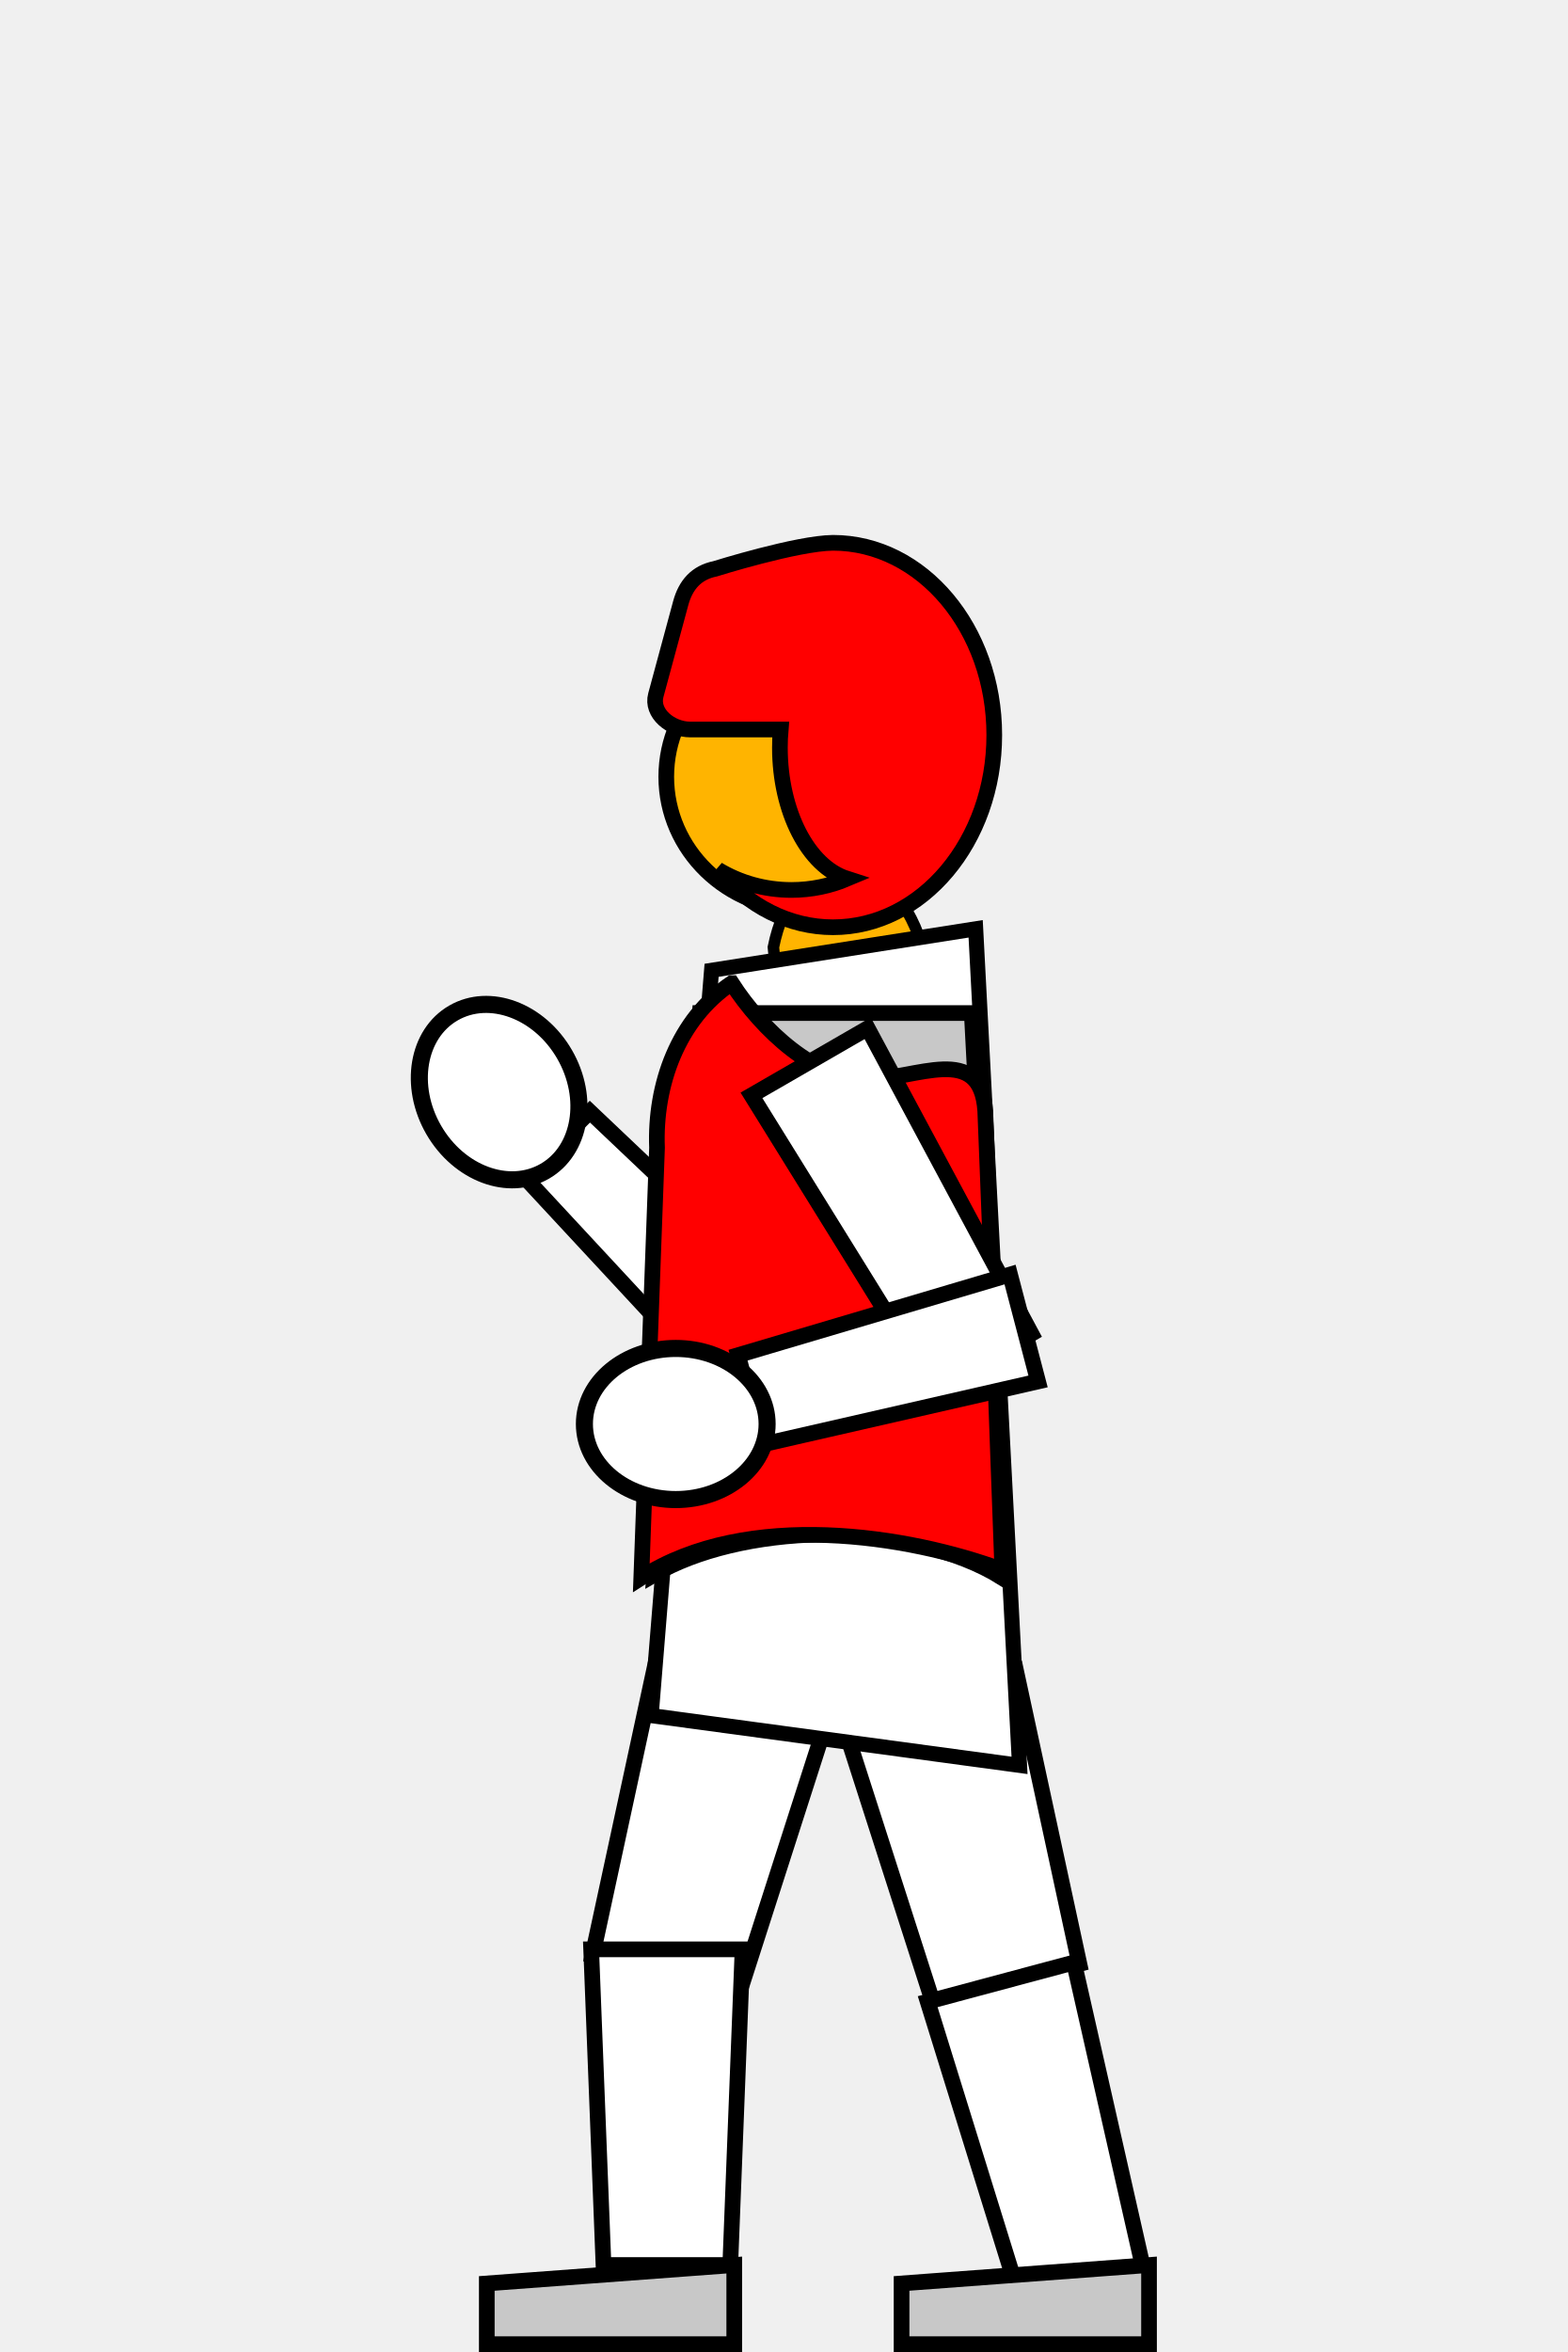
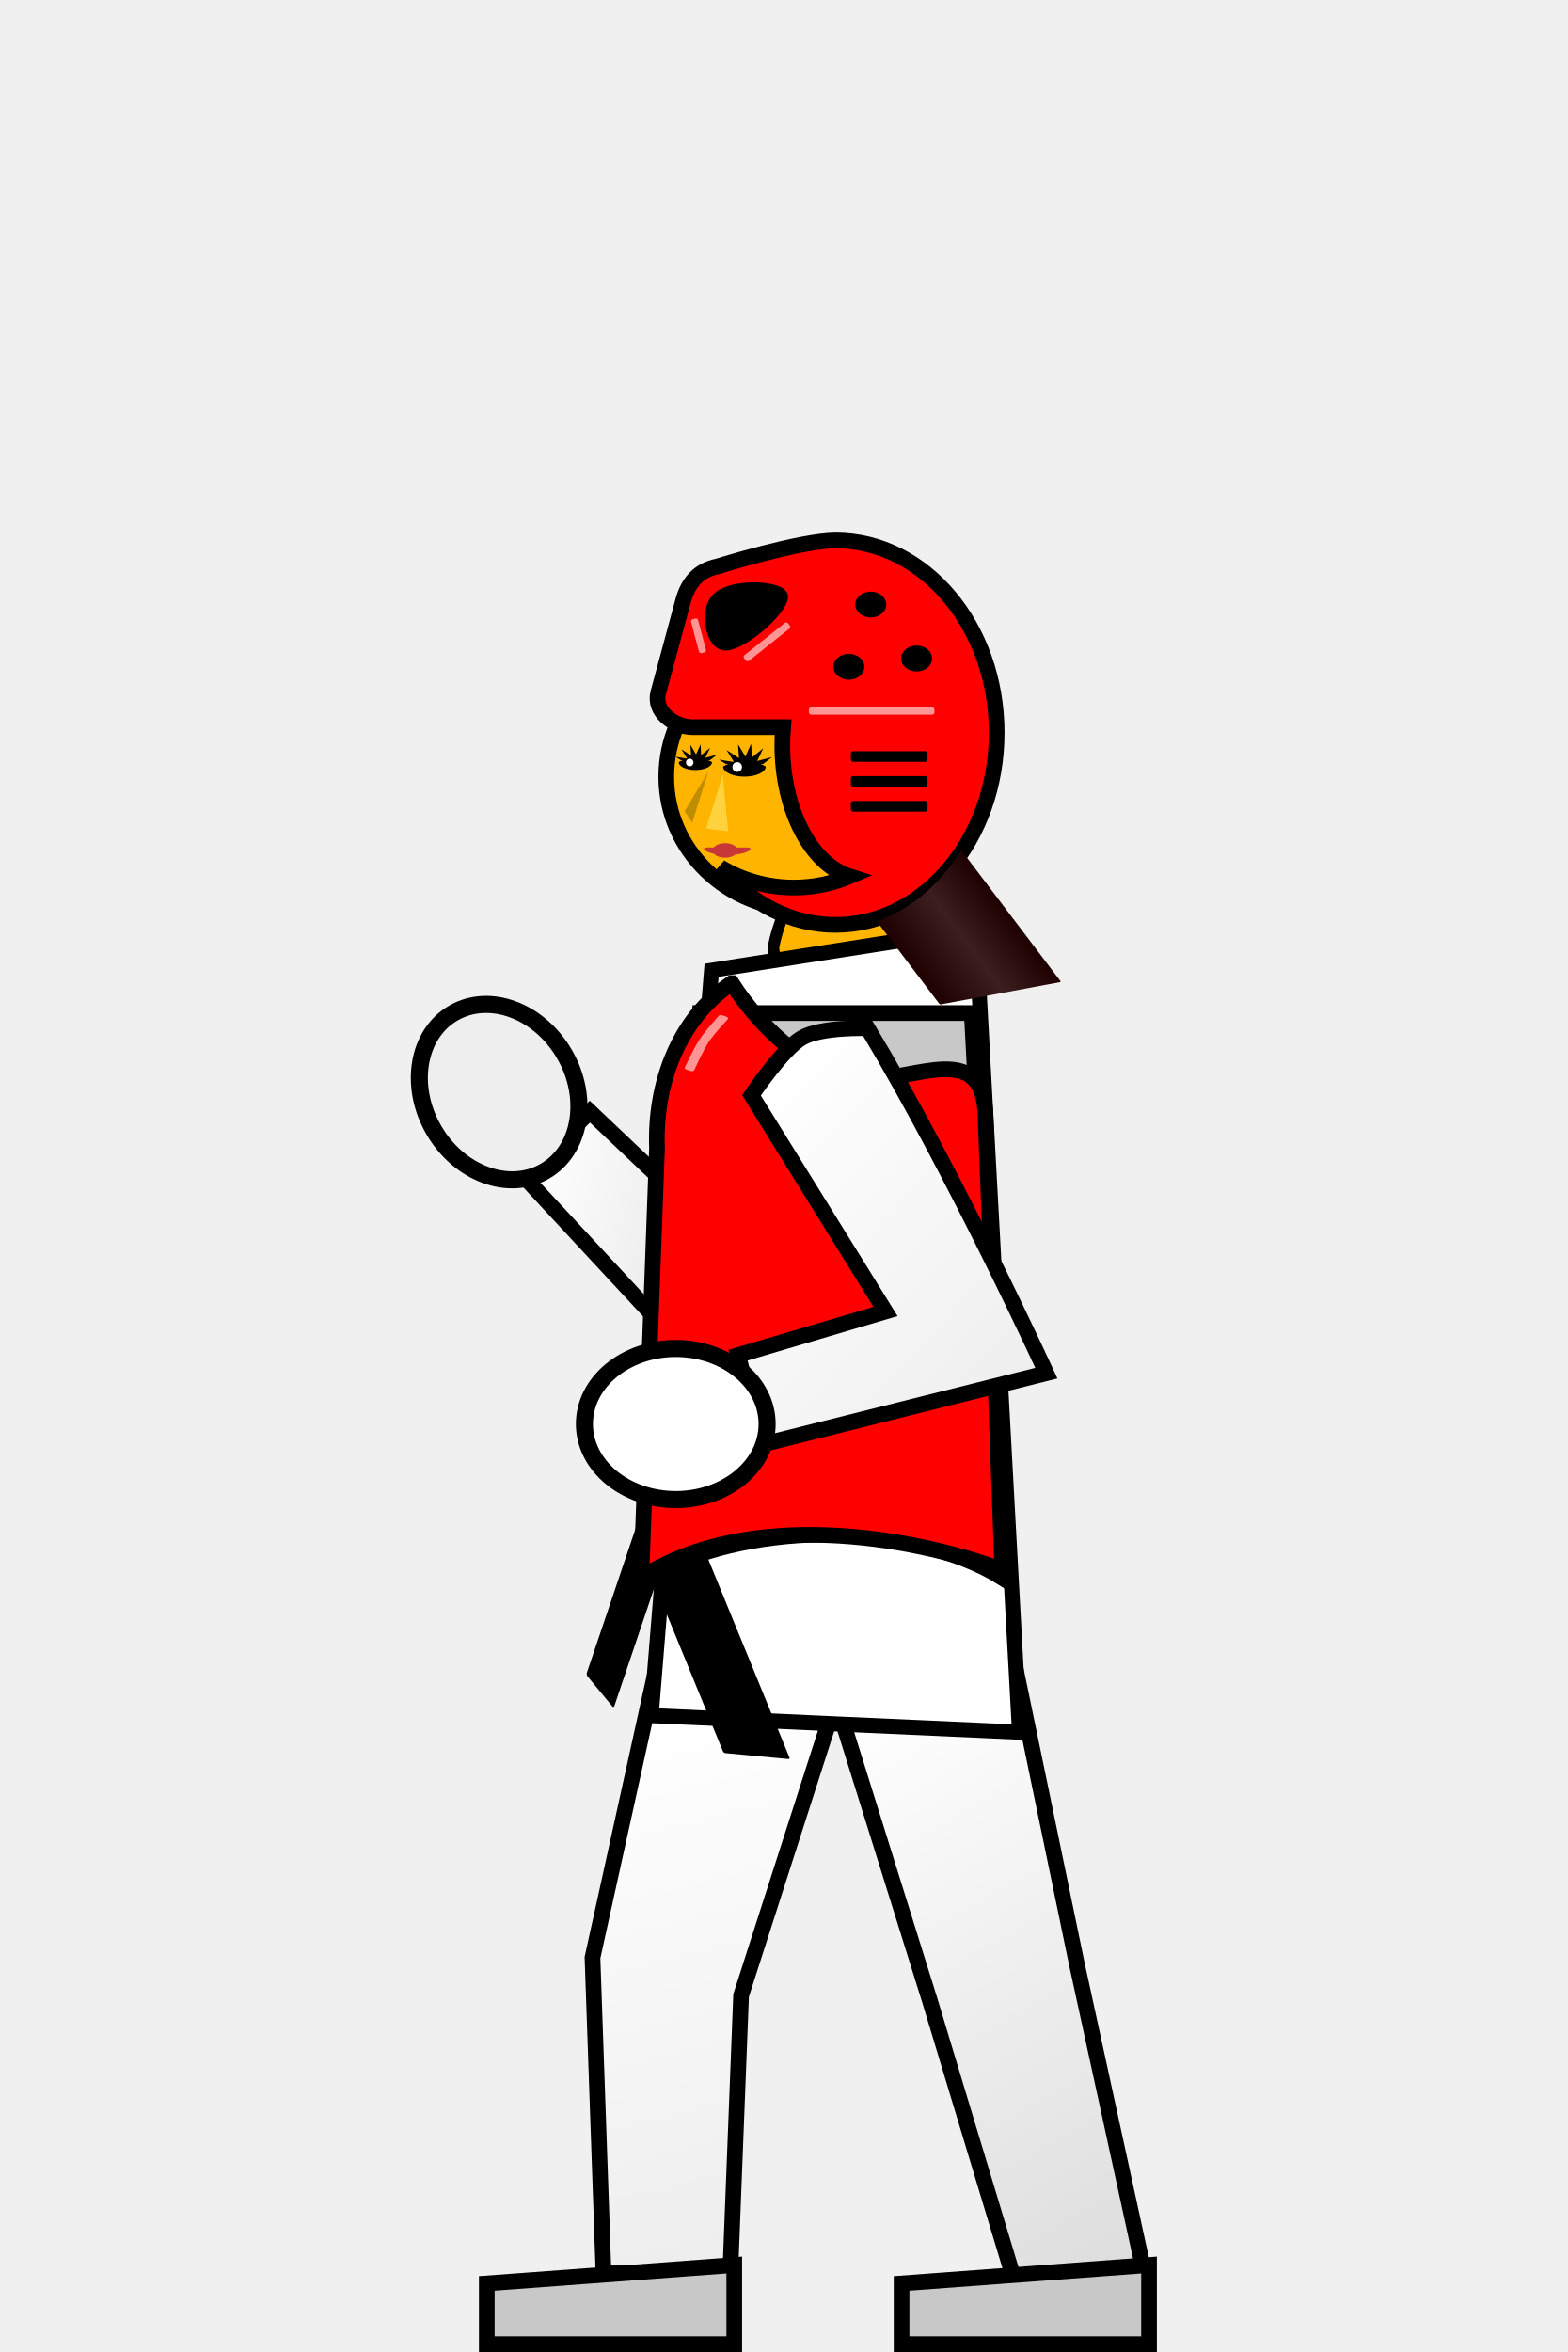
- <svg xmlns="http://www.w3.org/2000/svg" width="100mm" height="150mm" viewBox="0 0 100 150" version="1.1" id="svg5">
-   <defs id="defs2" />
+ <svg xmlns="http://www.w3.org/2000/svg" xmlns:xlink="http://www.w3.org/1999/xlink" width="100mm" height="150mm" viewBox="0 0 100 150" version="1.1" id="svg5">
+   <defs id="defs2">
+     <linearGradient id="linearGradient3694">
+       <stop style="stop-color:#ffffff;stop-opacity:1" offset="0" id="stop3690" />
+       <stop style="stop-color:#eeeeee;stop-opacity:1" offset="1" id="stop3692" />
+     </linearGradient>
+     <linearGradient id="linearGradient3360">
+       <stop style="stop-color:#dddddd;stop-opacity:1" offset="0" id="stop3356" />
+       <stop style="stop-color:#ffffff;stop-opacity:1" offset="1" id="stop3358" />
+     </linearGradient>
+     <linearGradient id="linearGradient2868">
+       <stop style="stop-color:#eeeeee;stop-opacity:1" offset="0" id="stop2864" />
+       <stop style="stop-color:#ffffff;stop-opacity:1" offset="1" id="stop2866" />
+     </linearGradient>
+     <linearGradient id="linearGradient2462">
+       <stop style="stop-color:#dddddd;stop-opacity:1" offset="0" id="stop2458" />
+       <stop style="stop-color:#ffffff;stop-opacity:1" offset="1" id="stop2460" />
+     </linearGradient>
+     <linearGradient xlink:href="#linearGradient23487" id="linearGradient23489" x1="-18.634" y1="55.656" x2="-3.588" y2="55.656" gradientUnits="userSpaceOnUse" gradientTransform="matrix(0.5139579,0.09587922,-0.3137708,0.4139604,141.8906,79.15661)" />
+     <linearGradient id="linearGradient23487">
+       <stop style="stop-color:#1e0000;stop-opacity:1" offset="0" id="stop23521" />
+       <stop style="stop-color:#3c1e1e;stop-opacity:1" offset="0.466" id="stop23590" />
+       <stop style="stop-color:#1e0000;stop-opacity:1" offset="1" id="stop23523" />
+     </linearGradient>
+     <linearGradient xlink:href="#linearGradient2462" id="linearGradient2464" x1="110.501" y1="87.702" x2="128.542" y2="83.135" gradientUnits="userSpaceOnUse" />
+     <linearGradient xlink:href="#linearGradient2868" id="linearGradient2758" x1="125.684" y1="330.984" x2="196.781" y2="264.025" gradientUnits="userSpaceOnUse" />
+     <linearGradient xlink:href="#linearGradient3360" id="linearGradient3098" x1="100.933" y1="545.966" x2="175.131" y2="413.889" gradientUnits="userSpaceOnUse" />
+     <linearGradient xlink:href="#linearGradient3694" id="linearGradient3368" x1="116.737" y1="117.501" x2="108.327" y2="150.753" gradientUnits="userSpaceOnUse" />
+   </defs>
  <g id="layer1" transform="translate(-79.1848,-42.20644)">
-     <g id="g8972" transform="matrix(-1,0,0,1,232.1645,34.11805)">
-       <g id="g5030" transform="translate(0,1.5875)">
-         <path id="path846-8" style="fill:#ffb400;fill-opacity:1;stroke:#000000;stroke-width:0.736;stroke-linecap:round;stroke-miterlimit:3.5;stroke-dasharray:none;stroke-opacity:1;stop-color:#000000" d="m 102.05,63.263 a 4.643,8.583 4.771 0 1 1.596,3.646 4.643,8.583 4.771 0 1 -0.739,3.581 l -8.378,-0.699 a 4.643,8.583 4.771 0 1 -0.135,-3.654 4.643,8.583 4.771 0 1 2.179,-3.331 z" />
-         <ellipse style="fill:#ffb400;fill-opacity:1;stroke:#000000;stroke-width:1;stroke-linecap:round;stroke-miterlimit:3.5;stroke-dasharray:none;stroke-opacity:1;stop-color:#000000" id="path846" cx="101.775" cy="56.038" rx="8.705" ry="8.451" />
-         <path id="path846-5-7" style="fill:#000000;fill-opacity:1;stroke:#000000;stroke-width:1.127;stroke-linecap:round;stroke-miterlimit:3.5;stroke-dasharray:none;stroke-opacity:1;stop-color:#000000" d="m 101.775,47.587 a 8.705,8.451 0 0 0 -8.705,8.451 8.705,8.451 0 0 0 3.502,6.768 8.642,10.807 0 0 0 5.908,-10.245 8.642,10.807 0 0 0 -0.012,-0.552 8.642,10.807 40.838 0 0 2.193,-2.026 8.642,10.807 40.838 0 0 1.097,-1.46 8.705,8.451 0 0 0 -3.982,-0.936 z" />
-         <path id="path846-6" style="fill:#ff0000;fill-opacity:1;stroke:#000000;stroke-width:1;stroke-linecap:round;stroke-miterlimit:3.5;stroke-dasharray:none;stroke-opacity:1;stop-color:#000000" d="m 99.848,41.119 c -5.683,-2.15e-4 -10.291,5.488 -10.291,12.259 -7.1e-5,6.771 4.607,12.259 10.291,12.259 2.764,-0.001 5.412,-1.327 7.347,-3.68 -1.388,0.847 -3.021,1.3 -4.692,1.302 -1.273,-1.3e-5 -2.479,-0.258 -3.561,-0.716 a 5.333,8.532 0 0 0 4.289,-8.365 5.333,8.532 0 0 0 -0.049,-1.153 h 5.772 c 1.214,0 2.508,-1.019 2.191,-2.191 l -1.587,-5.865 c -0.317,-1.171 -1.001,-1.951 -2.191,-2.191 0,0 -5.211,-1.634 -7.518,-1.659 z" />
+     <g id="g4531" transform="matrix(-1,0,0,1,258.3696,0)">
+       <g id="g8972" transform="translate(26.20506,34.11805)">
+         <g id="g5030" transform="translate(0,1.5875)">
+           <path id="path846-8" style="fill:#ffb400;fill-opacity:1;stroke:#000000;stroke-width:0.736;stroke-linecap:round;stroke-miterlimit:3.5;stroke-dasharray:none;stroke-opacity:1;stop-color:#000000" d="m 102.05,63.263 a 4.643,8.583 4.771 0 1 1.596,3.646 4.643,8.583 4.771 0 1 -0.739,3.581 l -8.378,-0.699 a 4.643,8.583 4.771 0 1 -0.135,-3.654 4.643,8.583 4.771 0 1 2.179,-3.331 z" />
+           <ellipse style="fill:#ffb400;fill-opacity:1;stroke:#000000;stroke-width:1;stroke-linecap:round;stroke-miterlimit:3.5;stroke-dasharray:none;stroke-opacity:1;stop-color:#000000" id="path846" cx="101.775" cy="56.038" rx="8.705" ry="8.451" />
+           <path id="path846-5-7" style="fill:#000000;fill-opacity:1;stroke:#000000;stroke-width:1.127;stroke-linecap:round;stroke-miterlimit:3.5;stroke-dasharray:none;stroke-opacity:1;stop-color:#000000" d="m 101.775,47.587 a 8.705,8.451 0 0 0 -8.705,8.451 8.705,8.451 0 0 0 3.502,6.768 8.642,10.807 0 0 0 5.908,-10.245 8.642,10.807 0 0 0 -0.012,-0.552 8.642,10.807 40.838 0 0 2.193,-2.026 8.642,10.807 40.838 0 0 1.097,-1.46 8.705,8.451 0 0 0 -3.982,-0.936 z" />
+         </g>
+         <g id="g6701" transform="translate(-5.291666)">
+           <path id="rect4637-4-4" style="fill:url(#linearGradient3368);fill-opacity:1;stroke:#000000;stroke-width:1;stroke-linecap:round;stroke-miterlimit:3.5;stroke-dasharray:none;stop-color:#000000" d="m 116.435,114.602 -11.143,2.986 5.706,17.761 0.692,17.722 h 8.085 l 0.704,-20.134 z" />
+           <path id="rect5732-6" style="fill:#c8c8c8;fill-opacity:1;stroke:#000000;stroke-width:1;stroke-linecap:round;stroke-miterlimit:3.5;stroke-dasharray:none;stop-color:#000000" d="m 111.435,152.542 15.785,1.174 v 3.872 H 111.435 Z" />
+         </g>
+         <g id="g6701-2" transform="translate(-31.75)">
+           <path id="rect4637-4-4-1" style="fill:url(#linearGradient3098);fill-opacity:1;stroke:#000000;stroke-width:3.78;stroke-linecap:round;stroke-miterlimit:3.5;stroke-dasharray:none;stop-color:#000000" d="m 133.018,402.604 -14.712,70.951 -16.089,73.754 29.516,7.908 22.013,-72.883 21.386,-68.445 z" transform="matrix(0.2645833,0,0,0.2645833,84.72974,8.08839)" />
+           <path id="rect5732-6-7" style="fill:#c8c8c8;fill-opacity:1;stroke:#000000;stroke-width:1;stroke-linecap:round;stroke-miterlimit:3.5;stroke-dasharray:none;stop-color:#000000" d="m 111.435,152.542 15.785,1.174 v 3.872 H 111.435 Z" />
+         </g>
+         <g id="g6487" transform="translate(-8.995833)">
+           <path id="rect4637-4-4-3" style="fill:#ffffff;fill-opacity:1;stroke:#000000;stroke-width:1;stroke-linecap:round;stroke-miterlimit:3.5;stroke-dasharray:none;stop-color:#000000" d="M 121.146,90.91 116.079,95.977 99.961,80.845 106.013,74.793 Z" />
+           <path id="rect4637-4-4-3-7" style="fill:url(#linearGradient2464);fill-opacity:1;stroke:#000000;stroke-width:1;stroke-linecap:round;stroke-miterlimit:3.5;stroke-dasharray:none;stop-color:#000000" d="m 124.348,78.985 4.194,4.149 -12.312,13.262 -5.01,-4.956 z" />
+           <ellipse style="opacity:1;fill:#eeeeee;fill-opacity:1;stroke:#000000;stroke-width:1.089;stroke-linecap:round;stroke-miterlimit:3.5;stroke-dasharray:none;stroke-opacity:1;stop-color:#000000" id="path6258" cx="151.571" cy="-2.255" transform="matrix(0.8660254,0.5,0.5,-0.8660254,0,0)" rx="4.819" ry="5.827" />
+         </g>
+         <path id="rect4637" style="opacity:1;fill:#ffffff;fill-opacity:1;stroke:#000000;stroke-width:0.962;stroke-linecap:round;stroke-miterlimit:3.5;stop-color:#000000" d="m 90.744,67.324 16.844,2.646 3.858,47.531 -23.501,1.058 z" />
+         <g id="g13167" transform="translate(90.4875)">
+           <g id="g12041">
+             <path id="rect4637-5" style="fill:#c8c8c8;fill-opacity:1;stroke:#000000;stroke-width:3.78;stroke-linecap:round;stroke-miterlimit:3.5;stroke-dasharray:none;stop-color:#000000" d="m 411.68,115.238 -10.984,135.336 c 10.059,-5.886 24.756,-9.402 40.428,-9.674 16.888,0.028 32.823,3.833 43.256,10.33 l -7.135,-135.992 z" transform="matrix(-0.2645833,0,0,0.2645833,126.7747,42.20644)" />
+           </g>
+           <rect style="fill:#000000;fill-opacity:1;stroke:none;stroke-width:0.36;stroke-linecap:round;stroke-miterlimit:3.5;stroke-dasharray:none;stroke-opacity:1;stop-color:#000000" id="rect11194" width="4.263" height="14.942" x="-68.365" y="121.522" ry="0.12" transform="matrix(-0.9956159,0.09353623,-0.3790771,0.9253651,0,0)" />
+           <rect style="fill:#000000;fill-opacity:1;stroke:none;stroke-width:0.304;stroke-linecap:round;stroke-miterlimit:3.5;stroke-dasharray:none;stroke-opacity:1;stop-color:#000000" id="rect11194-5" width="2.753" height="16.469" x="-18.048" y="-108.831" ry="0.132" transform="matrix(0.636912,-0.7709366,-0.3201505,-0.9473667,0,0)" />
+           <path id="path848-9-3" style="fill:#ff0000;fill-opacity:1;stroke:#000000;stroke-width:1;stroke-linecap:round;stroke-miterlimit:3.5;stroke-dasharray:none;stroke-opacity:1;stop-color:#000000" d="m 15.819,70.788 c 3.439,2.307 4.921,6.514 4.763,10.498 0.334,9.139 0.669,18.278 1.003,27.416 -6.79,-4.365 -17.076,-2.698 -23.03,-0.485 0.371,-9.754 0.688,-19.551 1.09,-29.278 0.296,-4.402 4.39,-2.004 7.605,-2.004 3.214,0 6.619,-3.118 8.568,-6.147 z" />
+           <path id="rect6155-8" style="fill:#ffffff;fill-opacity:0.582;stroke-width:0.484;stroke-linecap:round;stroke-miterlimit:3.5;stop-color:#000000" d="m 16.651,72.88 c 0,0 0.837,0.924 1.2,1.468 0.364,0.545 0.954,1.801 0.954,1.801 0.029,0.056 -0.018,0.126 -0.12,0.16 l -0.223,0.075 c -0.102,0.035 -0.214,0.019 -0.25,-0.036 0,0 -0.581,-1.294 -0.947,-1.838 -0.366,-0.544 -1.207,-1.43 -1.207,-1.43 -0.043,-0.052 0.018,-0.126 0.12,-0.16 l 0.223,-0.075 c 0.102,-0.035 0.214,-0.019 0.25,0.036 z" />
+         </g>
+         <g id="g6482" transform="translate(-5.291666)">
+           <path id="rect4637-4-4-3-5" style="fill:url(#linearGradient2758);fill-opacity:1;stroke:#000000;stroke-width:3.78;stroke-linecap:round;stroke-miterlimit:3.5;stroke-dasharray:none;stop-color:#000000" d="m 168.766,247.852 c -20.924,34.8 -43.082,83.133 -43.082,83.133 l 68.676,17.238 5.656,-21.57 -35.543,-10.533 32.309,-52.094 c 0,0 -7.499,-11.175 -12.168,-13.87 -4.669,-2.696 -15.847,-2.304 -15.847,-2.304 z" transform="matrix(0.2645833,0,0,0.2645833,58.27141,8.08839)" />
+           <ellipse style="fill:#ffffff;fill-opacity:1;stroke:#000000;stroke-width:1.089;stroke-linecap:round;stroke-miterlimit:3.5;stroke-dasharray:none;stroke-opacity:1;stop-color:#000000" id="path6258-6" cx="98.905" cy="115.166" transform="matrix(0,1,1,0,0,0)" rx="4.819" ry="5.827" />
+         </g>
+         <g id="g5030-9" transform="translate(-0.1539484,1.435218)">
+           <path id="path846-5-7-0" style="fill:#000000;fill-opacity:1;stroke:#000000;stroke-width:1.127;stroke-linecap:round;stroke-miterlimit:3.5;stroke-dasharray:none;stroke-opacity:1;stop-color:#000000" d="m 101.775,47.587 a 8.705,8.451 0 0 0 -8.705,8.451 8.705,8.451 0 0 0 3.502,6.768 8.642,10.807 0 0 0 5.908,-10.245 8.642,10.807 0 0 0 -0.012,-0.552 8.642,10.807 40.838 0 0 2.193,-2.026 8.642,10.807 40.838 0 0 1.097,-1.46 8.705,8.451 0 0 0 -3.982,-0.936 z" />
+           <path id="path846-6-8" style="fill:#ff0000;fill-opacity:1;stroke:#000000;stroke-width:1;stroke-linecap:round;stroke-miterlimit:3.5;stroke-dasharray:none;stroke-opacity:1;stop-color:#000000" d="m 99.848,41.119 c -5.683,-2.15e-4 -10.291,5.488 -10.291,12.259 -7.1e-5,6.771 4.607,12.259 10.291,12.259 2.764,-0.001 5.412,-1.327 7.347,-3.68 -1.388,0.847 -3.021,1.3 -4.692,1.302 -1.273,-1.3e-5 -2.479,-0.258 -3.561,-0.716 a 5.333,8.532 0 0 0 4.289,-8.365 5.333,8.532 0 0 0 -0.049,-1.153 h 5.772 c 1.214,0 2.508,-1.019 2.191,-2.191 l -1.587,-5.865 c -0.317,-1.171 -1.001,-1.951 -2.191,-2.191 0,0 -5.211,-1.634 -7.518,-1.659 z" />
+           <ellipse style="fill:#000000;fill-opacity:1;stroke:none;stroke-width:0.58;stroke-linecap:round;stroke-miterlimit:3.5;stroke-dasharray:none;stop-color:#000000" id="path3135-1" cx="98.987" cy="49.177" rx="0.991" ry="0.827" />
+           <ellipse style="fill:#000000;fill-opacity:1;stroke:none;stroke-width:0.58;stroke-linecap:round;stroke-miterlimit:3.5;stroke-dasharray:none;stop-color:#000000" id="path3135-1-2" cx="94.666" cy="48.648" rx="0.991" ry="0.827" />
+           <ellipse style="fill:#000000;fill-opacity:1;stroke:none;stroke-width:0.58;stroke-linecap:round;stroke-miterlimit:3.5;stroke-dasharray:none;stop-color:#000000" id="path3135-1-2-9" cx="97.591" cy="45.208" rx="0.991" ry="0.827" />
+           <rect style="fill:#000000;fill-opacity:1;stroke:none;stroke-width:1;stroke-linecap:round;stroke-miterlimit:3.5;stroke-dasharray:none;stop-color:#000000" id="rect3877" width="4.893" height="0.677" x="93.967" y="54.56" ry="0.144" />
+           <rect style="fill:#000000;fill-opacity:1;stroke:none;stroke-width:1;stroke-linecap:round;stroke-miterlimit:3.5;stroke-dasharray:none;stop-color:#000000" id="rect3877-0" width="4.893" height="0.677" x="93.967" y="56.148" ry="0.144" />
+           <rect style="fill:#000000;fill-opacity:1;stroke:none;stroke-width:1;stroke-linecap:round;stroke-miterlimit:3.5;stroke-dasharray:none;stop-color:#000000" id="rect3877-0-8" width="4.893" height="0.677" x="93.967" y="57.735" ry="0.144" />
+           <path style="fill:#000000;fill-opacity:1;stroke:#000000;stroke-width:1.89;stroke-linecap:round;stroke-miterlimit:3.5;stroke-dasharray:none;stroke-opacity:1;stop-color:#000000" id="path4195" transform="matrix(-0.1215245,0.07299645,0.140668,0.1340789,113.4309,9.898189)" d="m 235.143,156.111 c -3.624,1.832 -9.731,-1.071 -13.13,-3.294 -3.399,-2.223 -8.505,-6.655 -8.279,-10.71 0.226,-4.055 5.793,-7.892 9.417,-9.724 3.624,-1.832 10.016,-4.038 13.415,-1.815 3.399,2.223 3.938,8.963 3.713,13.018 -0.226,4.055 -1.511,10.693 -5.136,12.525 z" />
+           <rect style="fill:#ffffff;fill-opacity:0.582;stroke:none;stroke-width:0.587;stroke-linecap:round;stroke-miterlimit:3.5;stroke-dasharray:none;stroke-opacity:1;stop-color:#000000" id="rect6155" width="8.007" height="0.463" x="93.529" y="51.765" ry="0.144" />
+           <rect style="fill:#ffffff;fill-opacity:0.582;stroke:none;stroke-width:0.393;stroke-linecap:round;stroke-miterlimit:3.5;stroke-dasharray:none;stroke-opacity:1;stop-color:#000000" id="rect6155-6" width="3.58" height="0.463" x="109.357" y="-28.006" ry="0.144" transform="rotate(38.57354)" />
+           <rect style="fill:#ffffff;fill-opacity:0.582;stroke:none;stroke-width:0.31;stroke-linecap:round;stroke-miterlimit:3.5;stroke-dasharray:none;stroke-opacity:1;stop-color:#000000" id="rect6155-6-3" width="2.235" height="0.463" x="-18.609" y="116.862" ry="0.144" transform="rotate(-75)" />
+         </g>
      </g>
-       <g id="g6701" transform="translate(-5.291666)">
-         <path id="rect4637-4-4" style="fill:#ffffff;fill-opacity:1;stroke:#000000;stroke-width:1;stroke-linecap:round;stroke-miterlimit:3.5;stroke-dasharray:none;stop-color:#000000" d="m 120.481,132.804 -9.328,2.5 -5.861,-18.245 11.143,-2.986 z" />
-         <path id="rect5732-6" style="fill:#c8c8c8;fill-opacity:1;stroke:#000000;stroke-width:1;stroke-linecap:round;stroke-miterlimit:3.5;stroke-dasharray:none;stop-color:#000000" d="m 111.435,152.542 15.785,1.174 v 3.872 H 111.435 Z" />
-         <path id="rect4637-4" style="fill:#ffffff;fill-opacity:1;stroke:#000000;stroke-width:1;stroke-linecap:round;stroke-miterlimit:3.5;stroke-dasharray:none;stop-color:#000000" d="m 119.775,152.542 h -8.085 l -0.786,-20.134 h 9.658 z" />
+       <g id="g18120" transform="translate(26.3402,35.83114)">
+         <path id="path1833-8" style="fill:#c83737;fill-opacity:1;stroke:none;stroke-width:0.285;stroke-linecap:round;stroke-miterlimit:3.5;stop-color:#000000" d="m 105.125,60.425 a 1.491,0.426 0 0 0 -0.166,0.048 1.491,0.426 0 0 0 1.491,0.426 1.491,0.426 0 0 0 1.491,-0.426 1.491,0.426 0 0 0 -0.166,-0.048 z" />
+         <path id="path20062" style="opacity:1;fill:#ffdd55;fill-opacity:0.733;stroke-width:0.78;stroke-linecap:round;stroke-miterlimit:3.5;stop-color:#000000" d="m 107.812,59.22 -1.423,0.173 0.141,-1.287 0.203,-2.34 0.539,1.727 z" />
+         <path id="path20062-7" style="opacity:1;fill:#806600;fill-opacity:0.502;stroke-width:0.558;stroke-linecap:round;stroke-miterlimit:3.5;stop-color:#000000" d="m 108.69,58.85 0.481,-0.738 -1.516,-2.547 0.518,1.642 z" />
+         <g id="g23030">
+           <path id="path1833" style="fill:#000000;fill-opacity:1;stroke:none;stroke-width:1.264;stroke-linecap:round;stroke-miterlimit:3.5;stop-color:#000000" d="m 191.004,178.789 -0.152,3.344 -2.766,-2.248 1.479,3.076 -3.58,-0.949 2.139,1.662 h 0.654 a 5.142,2.431 0 0 0 -1.293,0.611 5.142,2.431 0 0 0 5.143,2.432 5.142,2.431 0 0 0 5.143,-2.432 5.142,2.431 0 0 0 -1.293,-0.611 h 0.611 l 1.699,-1.066 -3.379,0.561 a 5.142,2.431 0 0 0 -0.199,-0.094 l 1.734,-2.775 -3.01,1.979 0.234,-3.344 -1.758,2.955 z" transform="matrix(0.2645833,0,0,0.2645833,54.39256,6.50089)" />
+           <ellipse style="fill:#ffffff;fill-opacity:1;stroke:none;stroke-width:0.913;stroke-linecap:round;stroke-miterlimit:3.5;stroke-dasharray:none;stroke-opacity:1;stop-color:#000000" id="path18144" cx="105.82" cy="55.288" rx="0.305" ry="0.311" />
+         </g>
+         <g id="g23030-8" transform="matrix(0.7809847,0,0,0.7809847,26.20567,11.82334)">
+           <path id="path1833-83" style="fill:#000000;fill-opacity:1;stroke:none;stroke-width:1.264;stroke-linecap:round;stroke-miterlimit:3.5;stop-color:#000000" d="m 191.004,178.789 -0.152,3.344 -2.766,-2.248 1.479,3.076 -3.58,-0.949 2.139,1.662 h 0.654 a 5.142,2.431 0 0 0 -1.293,0.611 5.142,2.431 0 0 0 5.143,2.432 5.142,2.431 0 0 0 5.143,-2.432 5.142,2.431 0 0 0 -1.293,-0.611 h 0.611 l 1.699,-1.066 -3.379,0.561 a 5.142,2.431 0 0 0 -0.199,-0.094 l 1.734,-2.775 -3.01,1.979 0.234,-3.344 -1.758,2.955 z" transform="matrix(0.2645833,0,0,0.2645833,54.39256,6.50089)" />
+           <ellipse style="fill:#ffffff;fill-opacity:1;stroke:none;stroke-width:0.913;stroke-linecap:round;stroke-miterlimit:3.5;stroke-dasharray:none;stroke-opacity:1;stop-color:#000000" id="path18144-1" cx="105.82" cy="55.288" rx="0.305" ry="0.311" />
+         </g>
+         <ellipse style="opacity:1;fill:#c83737;fill-opacity:1;stroke:none;stroke-width:1.419;stroke-linecap:round;stroke-miterlimit:3.5;stroke-dasharray:none;stroke-opacity:1;stop-color:#000000" id="path23093" cx="106.594" cy="60.612" rx="0.79" ry="0.463" />
      </g>
-       <g id="g6701-2" transform="translate(-31.75)">
-         <path id="rect4637-4-4-1" style="fill:#ffffff;fill-opacity:1;stroke:#000000;stroke-width:1;stroke-linecap:round;stroke-miterlimit:3.5;stroke-dasharray:none;stop-color:#000000" d="m 125.206,135.841 -9.328,-2.5 4.047,-18.731 11.143,2.986 z" />
-         <path id="rect4637-4-8" style="fill:#ffffff;fill-opacity:1;stroke:#000000;stroke-width:1;stroke-linecap:round;stroke-miterlimit:3.5;stroke-dasharray:none;stop-color:#000000" d="m 119.584,154.99 -7.81,-2.093 4.452,-19.651 9.328,2.5 z" />
-         <path id="rect5732-6-7" style="fill:#c8c8c8;fill-opacity:1;stroke:#000000;stroke-width:1;stroke-linecap:round;stroke-miterlimit:3.5;stroke-dasharray:none;stop-color:#000000" d="m 111.435,152.542 15.785,1.174 v 3.872 H 111.435 Z" />
-       </g>
-       <g id="g6487" transform="translate(-8.995833)">
-         <path id="rect4637-4-4-3" style="fill:#ffffff;fill-opacity:1;stroke:#000000;stroke-width:1;stroke-linecap:round;stroke-miterlimit:3.5;stroke-dasharray:none;stop-color:#000000" d="M 121.146,90.91 116.079,95.977 99.961,80.845 106.013,74.793 Z" />
-         <path id="rect4637-4-4-3-7" style="fill:#ffffff;fill-opacity:1;stroke:#000000;stroke-width:1;stroke-linecap:round;stroke-miterlimit:3.5;stroke-dasharray:none;stop-color:#000000" d="m 124.348,78.985 4.194,4.149 -12.312,13.262 -5.01,-4.956 z" />
-         <ellipse style="opacity:1;fill:#ffffff;fill-opacity:1;stroke:#000000;stroke-width:1.089;stroke-linecap:round;stroke-miterlimit:3.5;stroke-dasharray:none;stroke-opacity:1;stop-color:#000000" id="path6258" cx="151.571" cy="-2.255" transform="matrix(0.8660254,0.5,0.5,-0.8660254,0,0)" rx="4.819" ry="5.827" />
-       </g>
-       <path id="rect4637" style="opacity:1;fill:#ffffff;fill-opacity:1;stroke:#000000;stroke-width:0.962;stroke-linecap:round;stroke-miterlimit:3.5;stop-color:#000000" d="m 90.744,67.324 16.844,2.646 3.858,47.531 -23.501,3.175 z" />
-       <g id="g13167" transform="translate(90.4875)">
-         <g id="g12041">
-           <path id="rect4637-5" style="fill:#c8c8c8;fill-opacity:1;stroke:#000000;stroke-width:3.78;stroke-linecap:round;stroke-miterlimit:3.5;stroke-dasharray:none;stop-color:#000000" d="m 411.68,115.238 -10.984,135.336 c 10.059,-5.886 24.756,-9.402 40.428,-9.674 16.888,0.028 32.823,3.833 43.256,10.33 l -7.135,-135.992 z" transform="matrix(-0.2645833,0,0,0.2645833,126.7747,42.20644)" />
-         </g>
-         <path id="path848-9-3" style="fill:#ff0000;fill-opacity:1;stroke:#000000;stroke-width:1;stroke-linecap:round;stroke-miterlimit:3.5;stroke-dasharray:none;stroke-opacity:1;stop-color:#000000" d="m 15.819,70.788 c 3.439,2.307 4.921,6.514 4.763,10.498 0.334,9.139 0.669,18.278 1.003,27.416 -6.79,-4.365 -17.076,-2.698 -23.03,-0.485 0.371,-9.754 0.688,-19.551 1.09,-29.278 0.296,-4.402 4.39,-2.004 7.605,-2.004 3.214,0 6.619,-3.118 8.568,-6.147 z" />
-       </g>
-       <g id="g6482" transform="translate(-5.291666)">
-         <path id="rect4637-4-4-3-5" style="fill:#ffffff;fill-opacity:1;stroke:#000000;stroke-width:1;stroke-linecap:round;stroke-miterlimit:3.5;stroke-dasharray:none;stop-color:#000000" d="M 98.685,96.733 92.479,93.151 102.924,73.666 l 7.412,4.279 z" />
-         <path id="rect4637-4-4-3-7-9" style="fill:#ffffff;fill-opacity:1;stroke:#000000;stroke-width:1;stroke-linecap:round;stroke-miterlimit:3.5;stroke-dasharray:none;stop-color:#000000" d="m 111.192,94.515 -1.496,5.707 -17.641,-4.032 1.787,-6.817 z" />
-         <ellipse style="fill:#ffffff;fill-opacity:1;stroke:#000000;stroke-width:1.089;stroke-linecap:round;stroke-miterlimit:3.5;stroke-dasharray:none;stroke-opacity:1;stop-color:#000000" id="path6258-6" cx="98.905" cy="115.166" transform="matrix(0,1,1,0,0,0)" rx="4.819" ry="5.827" />
-       </g>
+       <path id="rect23459" style="fill:url(#linearGradient23489);fill-opacity:1;stroke:none;stroke-width:0.493;stroke-linecap:round;stroke-miterlimit:3.5;stroke-dasharray:none;stroke-opacity:1;stop-color:#000000" d="m 117.87,96.425 -6.325,8.345 c -0.025,0.033 -0.012,0.066 0.028,0.074 l 7.586,1.415 c 0.041,0.008 0.094,-0.013 0.119,-0.046 l 3.98,-5.25 c -2.189,-0.774 -4.074,-2.391 -5.388,-4.537 z" />
    </g>
  </g>
</svg>
